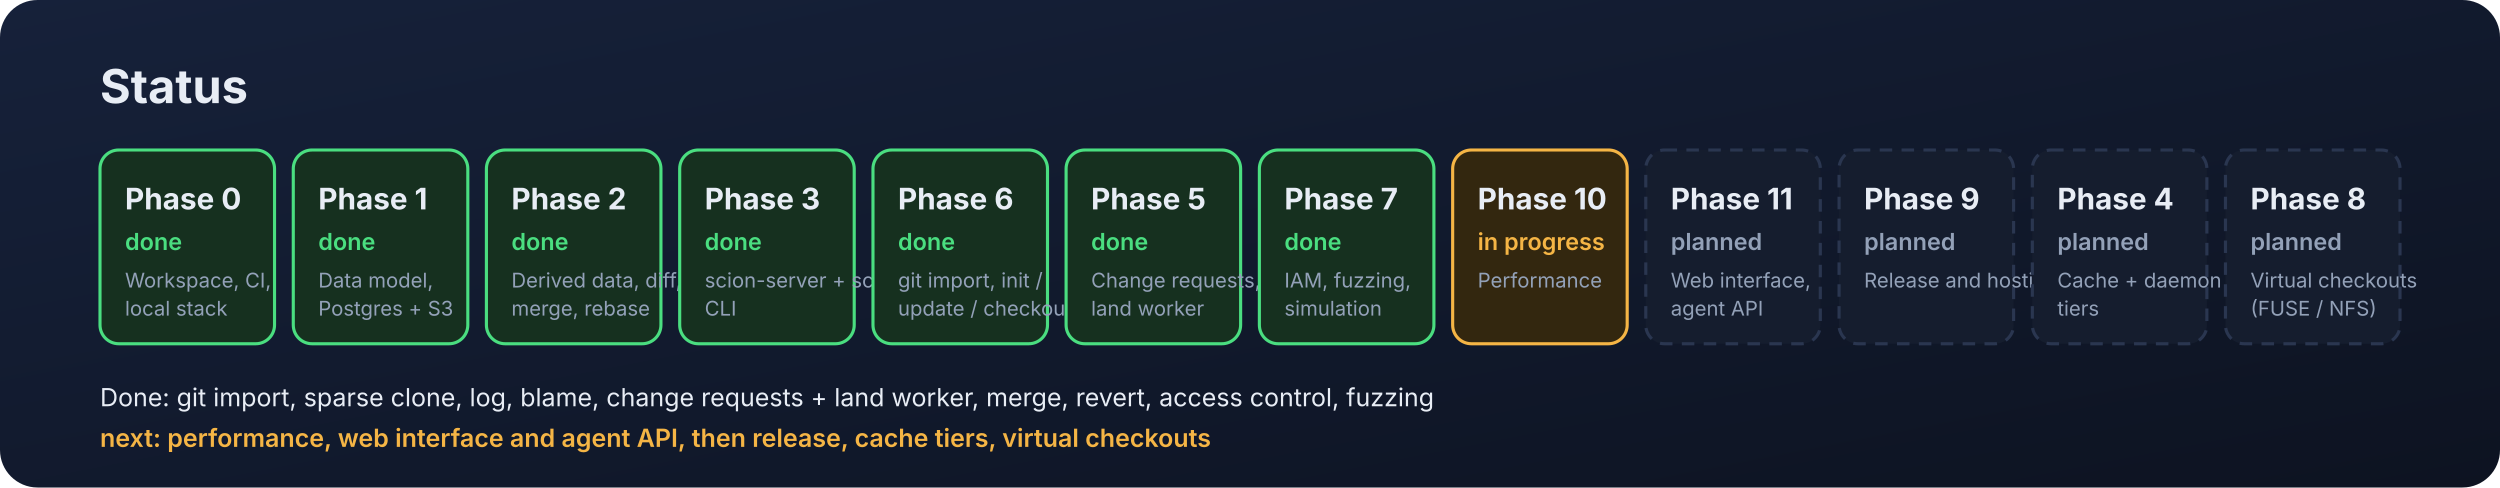
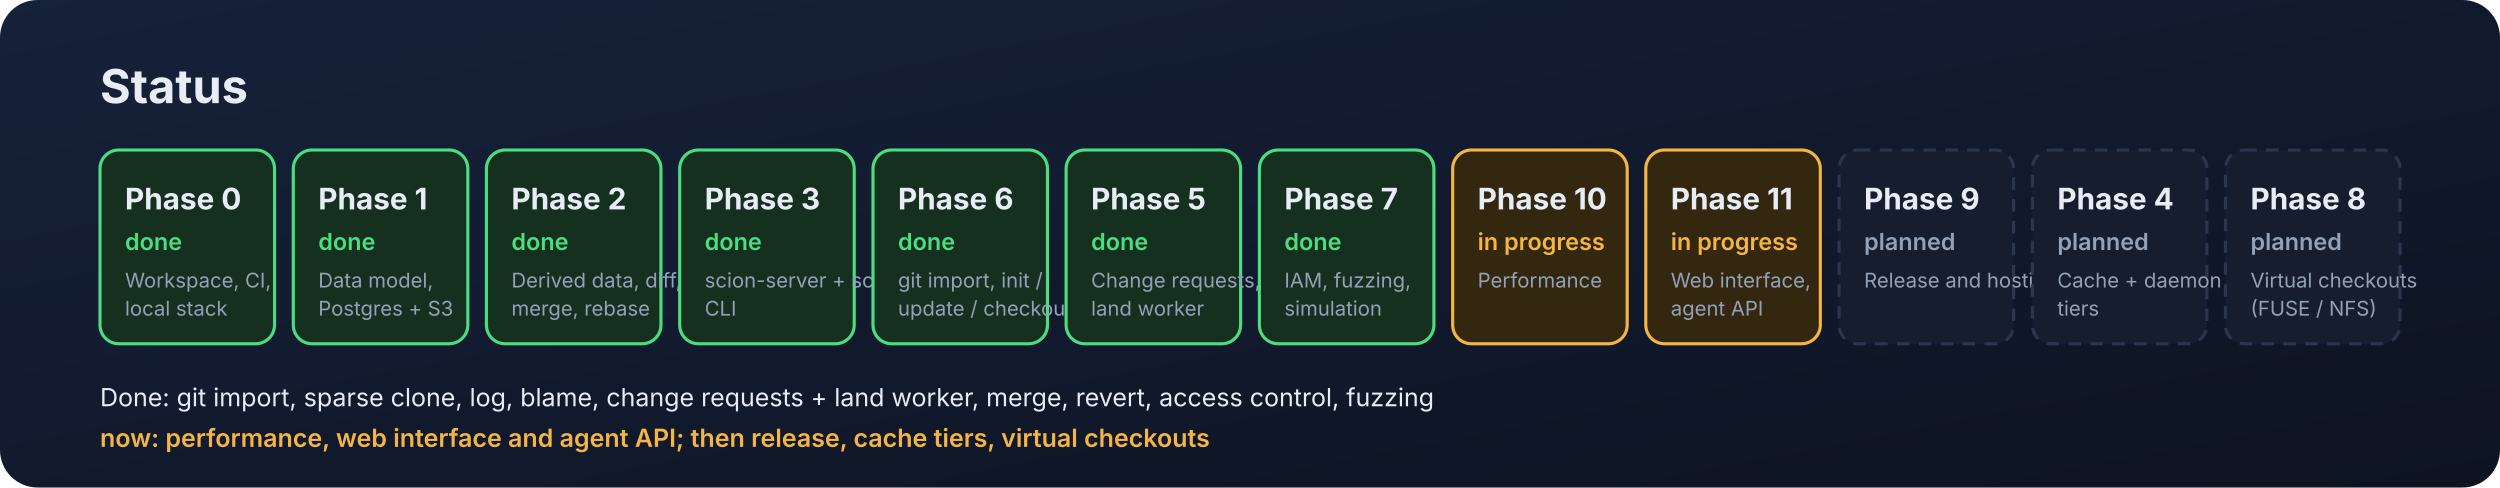
<svg xmlns="http://www.w3.org/2000/svg" width="1600" height="312" viewBox="0 0 1600 312" role="img" aria-label="Scion roadmap status by phase">
  <defs>
    <marker id="a-teal" viewBox="0 0 10 10" refX="9" refY="5" markerWidth="7" markerHeight="7" orient="auto-start-reverse">
      <path d="M0,0 L10,5 L0,10 z" fill="#2dd4bf" />
    </marker>
    <marker id="a-amber" viewBox="0 0 10 10" refX="9" refY="5" markerWidth="7" markerHeight="7" orient="auto-start-reverse">
      <path d="M0,0 L10,5 L0,10 z" fill="#f5b545" />
    </marker>
    <marker id="a-violet" viewBox="0 0 10 10" refX="9" refY="5" markerWidth="7" markerHeight="7" orient="auto-start-reverse">
      <path d="M0,0 L10,5 L0,10 z" fill="#a78bfa" />
    </marker>
    <marker id="a-muted" viewBox="0 0 10 10" refX="9" refY="5" markerWidth="7" markerHeight="7" orient="auto-start-reverse">
      <path d="M0,0 L10,5 L0,10 z" fill="#93a1b8" />
    </marker>
    <linearGradient id="glow" x1="0" y1="0" x2="1" y2="1">
      <stop offset="0" stop-color="#16213a" />
      <stop offset="1" stop-color="#0d1321" />
    </linearGradient>
  </defs>
  <rect x="0" y="0" width="1600" height="312" rx="24" fill="url(#glow)" />
  <text x="64" y="66" font-family="Inter, 'Segoe UI', -apple-system, BlinkMacSystemFont, Helvetica, Arial, sans-serif" font-size="30" fill="#e8edf5" font-weight="700" text-anchor="start">Status</text>
  <rect x="64.0" y="96" width="111.7" height="124" rx="12" fill="#16301f" stroke="#4ade80" stroke-width="2" />
  <text x="80.0" y="134" font-family="Inter, 'Segoe UI', -apple-system, BlinkMacSystemFont, Helvetica, Arial, sans-serif" font-size="19" fill="#e8edf5" font-weight="700" text-anchor="start">Phase 0</text>
  <text x="80.0" y="160" font-family="Inter, 'Segoe UI', -apple-system, BlinkMacSystemFont, Helvetica, Arial, sans-serif" font-size="15" fill="#4ade80" font-weight="600" text-anchor="start">done</text>
  <text x="80.0" y="184" font-family="Inter, 'Segoe UI', -apple-system, BlinkMacSystemFont, Helvetica, Arial, sans-serif" font-size="13" fill="#93a1b8" font-weight="400" text-anchor="start">Workspace, CI,</text>
  <text x="80.0" y="202" font-family="Inter, 'Segoe UI', -apple-system, BlinkMacSystemFont, Helvetica, Arial, sans-serif" font-size="13" fill="#93a1b8" font-weight="400" text-anchor="start">local stack</text>
  <rect x="187.7" y="96" width="111.7" height="124" rx="12" fill="#16301f" stroke="#4ade80" stroke-width="2" />
  <text x="203.7" y="134" font-family="Inter, 'Segoe UI', -apple-system, BlinkMacSystemFont, Helvetica, Arial, sans-serif" font-size="19" fill="#e8edf5" font-weight="700" text-anchor="start">Phase 1</text>
  <text x="203.7" y="160" font-family="Inter, 'Segoe UI', -apple-system, BlinkMacSystemFont, Helvetica, Arial, sans-serif" font-size="15" fill="#4ade80" font-weight="600" text-anchor="start">done</text>
  <text x="203.7" y="184" font-family="Inter, 'Segoe UI', -apple-system, BlinkMacSystemFont, Helvetica, Arial, sans-serif" font-size="13" fill="#93a1b8" font-weight="400" text-anchor="start">Data model,</text>
  <text x="203.7" y="202" font-family="Inter, 'Segoe UI', -apple-system, BlinkMacSystemFont, Helvetica, Arial, sans-serif" font-size="13" fill="#93a1b8" font-weight="400" text-anchor="start">Postgres + S3</text>
  <rect x="311.3" y="96" width="111.7" height="124" rx="12" fill="#16301f" stroke="#4ade80" stroke-width="2" />
  <text x="327.3" y="134" font-family="Inter, 'Segoe UI', -apple-system, BlinkMacSystemFont, Helvetica, Arial, sans-serif" font-size="19" fill="#e8edf5" font-weight="700" text-anchor="start">Phase 2</text>
  <text x="327.3" y="160" font-family="Inter, 'Segoe UI', -apple-system, BlinkMacSystemFont, Helvetica, Arial, sans-serif" font-size="15" fill="#4ade80" font-weight="600" text-anchor="start">done</text>
  <text x="327.3" y="184" font-family="Inter, 'Segoe UI', -apple-system, BlinkMacSystemFont, Helvetica, Arial, sans-serif" font-size="13" fill="#93a1b8" font-weight="400" text-anchor="start">Derived data, diff,</text>
  <text x="327.3" y="202" font-family="Inter, 'Segoe UI', -apple-system, BlinkMacSystemFont, Helvetica, Arial, sans-serif" font-size="13" fill="#93a1b8" font-weight="400" text-anchor="start">merge, rebase</text>
  <rect x="435.0" y="96" width="111.7" height="124" rx="12" fill="#16301f" stroke="#4ade80" stroke-width="2" />
  <text x="451.0" y="134" font-family="Inter, 'Segoe UI', -apple-system, BlinkMacSystemFont, Helvetica, Arial, sans-serif" font-size="19" fill="#e8edf5" font-weight="700" text-anchor="start">Phase 3</text>
  <text x="451.0" y="160" font-family="Inter, 'Segoe UI', -apple-system, BlinkMacSystemFont, Helvetica, Arial, sans-serif" font-size="15" fill="#4ade80" font-weight="600" text-anchor="start">done</text>
  <text x="451.0" y="184" font-family="Inter, 'Segoe UI', -apple-system, BlinkMacSystemFont, Helvetica, Arial, sans-serif" font-size="13" fill="#93a1b8" font-weight="400" text-anchor="start">scion-server + scn</text>
  <text x="451.0" y="202" font-family="Inter, 'Segoe UI', -apple-system, BlinkMacSystemFont, Helvetica, Arial, sans-serif" font-size="13" fill="#93a1b8" font-weight="400" text-anchor="start">CLI</text>
  <rect x="558.7" y="96" width="111.7" height="124" rx="12" fill="#16301f" stroke="#4ade80" stroke-width="2" />
  <text x="574.7" y="134" font-family="Inter, 'Segoe UI', -apple-system, BlinkMacSystemFont, Helvetica, Arial, sans-serif" font-size="19" fill="#e8edf5" font-weight="700" text-anchor="start">Phase 6</text>
  <text x="574.7" y="160" font-family="Inter, 'Segoe UI', -apple-system, BlinkMacSystemFont, Helvetica, Arial, sans-serif" font-size="15" fill="#4ade80" font-weight="600" text-anchor="start">done</text>
  <text x="574.7" y="184" font-family="Inter, 'Segoe UI', -apple-system, BlinkMacSystemFont, Helvetica, Arial, sans-serif" font-size="13" fill="#93a1b8" font-weight="400" text-anchor="start">git import, init /</text>
  <text x="574.7" y="202" font-family="Inter, 'Segoe UI', -apple-system, BlinkMacSystemFont, Helvetica, Arial, sans-serif" font-size="13" fill="#93a1b8" font-weight="400" text-anchor="start">update / checkout</text>
  <rect x="682.3" y="96" width="111.7" height="124" rx="12" fill="#16301f" stroke="#4ade80" stroke-width="2" />
  <text x="698.3" y="134" font-family="Inter, 'Segoe UI', -apple-system, BlinkMacSystemFont, Helvetica, Arial, sans-serif" font-size="19" fill="#e8edf5" font-weight="700" text-anchor="start">Phase 5</text>
  <text x="698.3" y="160" font-family="Inter, 'Segoe UI', -apple-system, BlinkMacSystemFont, Helvetica, Arial, sans-serif" font-size="15" fill="#4ade80" font-weight="600" text-anchor="start">done</text>
  <text x="698.3" y="184" font-family="Inter, 'Segoe UI', -apple-system, BlinkMacSystemFont, Helvetica, Arial, sans-serif" font-size="13" fill="#93a1b8" font-weight="400" text-anchor="start">Change requests,</text>
  <text x="698.3" y="202" font-family="Inter, 'Segoe UI', -apple-system, BlinkMacSystemFont, Helvetica, Arial, sans-serif" font-size="13" fill="#93a1b8" font-weight="400" text-anchor="start">land worker</text>
  <rect x="806.0" y="96" width="111.7" height="124" rx="12" fill="#16301f" stroke="#4ade80" stroke-width="2" />
  <text x="822.0" y="134" font-family="Inter, 'Segoe UI', -apple-system, BlinkMacSystemFont, Helvetica, Arial, sans-serif" font-size="19" fill="#e8edf5" font-weight="700" text-anchor="start">Phase 7</text>
  <text x="822.0" y="160" font-family="Inter, 'Segoe UI', -apple-system, BlinkMacSystemFont, Helvetica, Arial, sans-serif" font-size="15" fill="#4ade80" font-weight="600" text-anchor="start">done</text>
  <text x="822.0" y="184" font-family="Inter, 'Segoe UI', -apple-system, BlinkMacSystemFont, Helvetica, Arial, sans-serif" font-size="13" fill="#93a1b8" font-weight="400" text-anchor="start">IAM, fuzzing,</text>
  <text x="822.0" y="202" font-family="Inter, 'Segoe UI', -apple-system, BlinkMacSystemFont, Helvetica, Arial, sans-serif" font-size="13" fill="#93a1b8" font-weight="400" text-anchor="start">simulation</text>
  <rect x="929.7" y="96" width="111.7" height="124" rx="12" fill="#33270f" stroke="#f5b545" stroke-width="2" />
  <text x="945.7" y="134" font-family="Inter, 'Segoe UI', -apple-system, BlinkMacSystemFont, Helvetica, Arial, sans-serif" font-size="19" fill="#e8edf5" font-weight="700" text-anchor="start">Phase 10</text>
  <text x="945.7" y="160" font-family="Inter, 'Segoe UI', -apple-system, BlinkMacSystemFont, Helvetica, Arial, sans-serif" font-size="15" fill="#f5b545" font-weight="600" text-anchor="start">in progress</text>
  <text x="945.7" y="184" font-family="Inter, 'Segoe UI', -apple-system, BlinkMacSystemFont, Helvetica, Arial, sans-serif" font-size="13" fill="#93a1b8" font-weight="400" text-anchor="start">Performance</text>
-   <rect x="1053.3" y="96" width="111.7" height="124" rx="12" fill="#151d2e" stroke="#2a3650" stroke-width="2" stroke-dasharray="8 6" />
+   <rect x="1053.3" y="96" width="111.7" height="124" rx="12" fill="#33270f" stroke="#f5b545" stroke-width="2" />
  <text x="1069.3" y="134" font-family="Inter, 'Segoe UI', -apple-system, BlinkMacSystemFont, Helvetica, Arial, sans-serif" font-size="19" fill="#e8edf5" font-weight="700" text-anchor="start">Phase 11</text>
-   <text x="1069.3" y="160" font-family="Inter, 'Segoe UI', -apple-system, BlinkMacSystemFont, Helvetica, Arial, sans-serif" font-size="15" fill="#93a1b8" font-weight="600" text-anchor="start">planned</text>
+   <text x="1069.3" y="160" font-family="Inter, 'Segoe UI', -apple-system, BlinkMacSystemFont, Helvetica, Arial, sans-serif" font-size="15" fill="#f5b545" font-weight="600" text-anchor="start">in progress</text>
  <text x="1069.3" y="184" font-family="Inter, 'Segoe UI', -apple-system, BlinkMacSystemFont, Helvetica, Arial, sans-serif" font-size="13" fill="#93a1b8" font-weight="400" text-anchor="start">Web interface,</text>
  <text x="1069.3" y="202" font-family="Inter, 'Segoe UI', -apple-system, BlinkMacSystemFont, Helvetica, Arial, sans-serif" font-size="13" fill="#93a1b8" font-weight="400" text-anchor="start">agent API</text>
  <rect x="1177.0" y="96" width="111.7" height="124" rx="12" fill="#151d2e" stroke="#2a3650" stroke-width="2" stroke-dasharray="8 6" />
  <text x="1193.0" y="134" font-family="Inter, 'Segoe UI', -apple-system, BlinkMacSystemFont, Helvetica, Arial, sans-serif" font-size="19" fill="#e8edf5" font-weight="700" text-anchor="start">Phase 9</text>
  <text x="1193.0" y="160" font-family="Inter, 'Segoe UI', -apple-system, BlinkMacSystemFont, Helvetica, Arial, sans-serif" font-size="15" fill="#93a1b8" font-weight="600" text-anchor="start">planned</text>
  <text x="1193.0" y="184" font-family="Inter, 'Segoe UI', -apple-system, BlinkMacSystemFont, Helvetica, Arial, sans-serif" font-size="13" fill="#93a1b8" font-weight="400" text-anchor="start">Release and hosting</text>
  <rect x="1300.7" y="96" width="111.7" height="124" rx="12" fill="#151d2e" stroke="#2a3650" stroke-width="2" stroke-dasharray="8 6" />
  <text x="1316.7" y="134" font-family="Inter, 'Segoe UI', -apple-system, BlinkMacSystemFont, Helvetica, Arial, sans-serif" font-size="19" fill="#e8edf5" font-weight="700" text-anchor="start">Phase 4</text>
  <text x="1316.7" y="160" font-family="Inter, 'Segoe UI', -apple-system, BlinkMacSystemFont, Helvetica, Arial, sans-serif" font-size="15" fill="#93a1b8" font-weight="600" text-anchor="start">planned</text>
  <text x="1316.7" y="184" font-family="Inter, 'Segoe UI', -apple-system, BlinkMacSystemFont, Helvetica, Arial, sans-serif" font-size="13" fill="#93a1b8" font-weight="400" text-anchor="start">Cache + daemon</text>
  <text x="1316.7" y="202" font-family="Inter, 'Segoe UI', -apple-system, BlinkMacSystemFont, Helvetica, Arial, sans-serif" font-size="13" fill="#93a1b8" font-weight="400" text-anchor="start">tiers</text>
  <rect x="1424.3" y="96" width="111.7" height="124" rx="12" fill="#151d2e" stroke="#2a3650" stroke-width="2" stroke-dasharray="8 6" />
  <text x="1440.3" y="134" font-family="Inter, 'Segoe UI', -apple-system, BlinkMacSystemFont, Helvetica, Arial, sans-serif" font-size="19" fill="#e8edf5" font-weight="700" text-anchor="start">Phase 8</text>
  <text x="1440.3" y="160" font-family="Inter, 'Segoe UI', -apple-system, BlinkMacSystemFont, Helvetica, Arial, sans-serif" font-size="15" fill="#93a1b8" font-weight="600" text-anchor="start">planned</text>
  <text x="1440.3" y="184" font-family="Inter, 'Segoe UI', -apple-system, BlinkMacSystemFont, Helvetica, Arial, sans-serif" font-size="13" fill="#93a1b8" font-weight="400" text-anchor="start">Virtual checkouts</text>
  <text x="1440.3" y="202" font-family="Inter, 'Segoe UI', -apple-system, BlinkMacSystemFont, Helvetica, Arial, sans-serif" font-size="13" fill="#93a1b8" font-weight="400" text-anchor="start">(FUSE / NFS)</text>
  <text x="64" y="260" font-family="Inter, 'Segoe UI', -apple-system, BlinkMacSystemFont, Helvetica, Arial, sans-serif" font-size="16" fill="#e8edf5" font-weight="400" text-anchor="start">Done: git import, sparse clone, log, blame, change requests + land worker, merge, revert, access control, fuzzing</text>
-   <text x="64" y="286" font-family="Inter, 'Segoe UI', -apple-system, BlinkMacSystemFont, Helvetica, Arial, sans-serif" font-size="16" fill="#f5b545" font-weight="600" text-anchor="start">next: performance, web interface and agent API, then release, cache tiers, virtual checkouts</text>
+   <text x="64" y="286" font-family="Inter, 'Segoe UI', -apple-system, BlinkMacSystemFont, Helvetica, Arial, sans-serif" font-size="16" fill="#f5b545" font-weight="600" text-anchor="start">now: performance, web interface and agent API; then release, cache tiers, virtual checkouts</text>
</svg>
